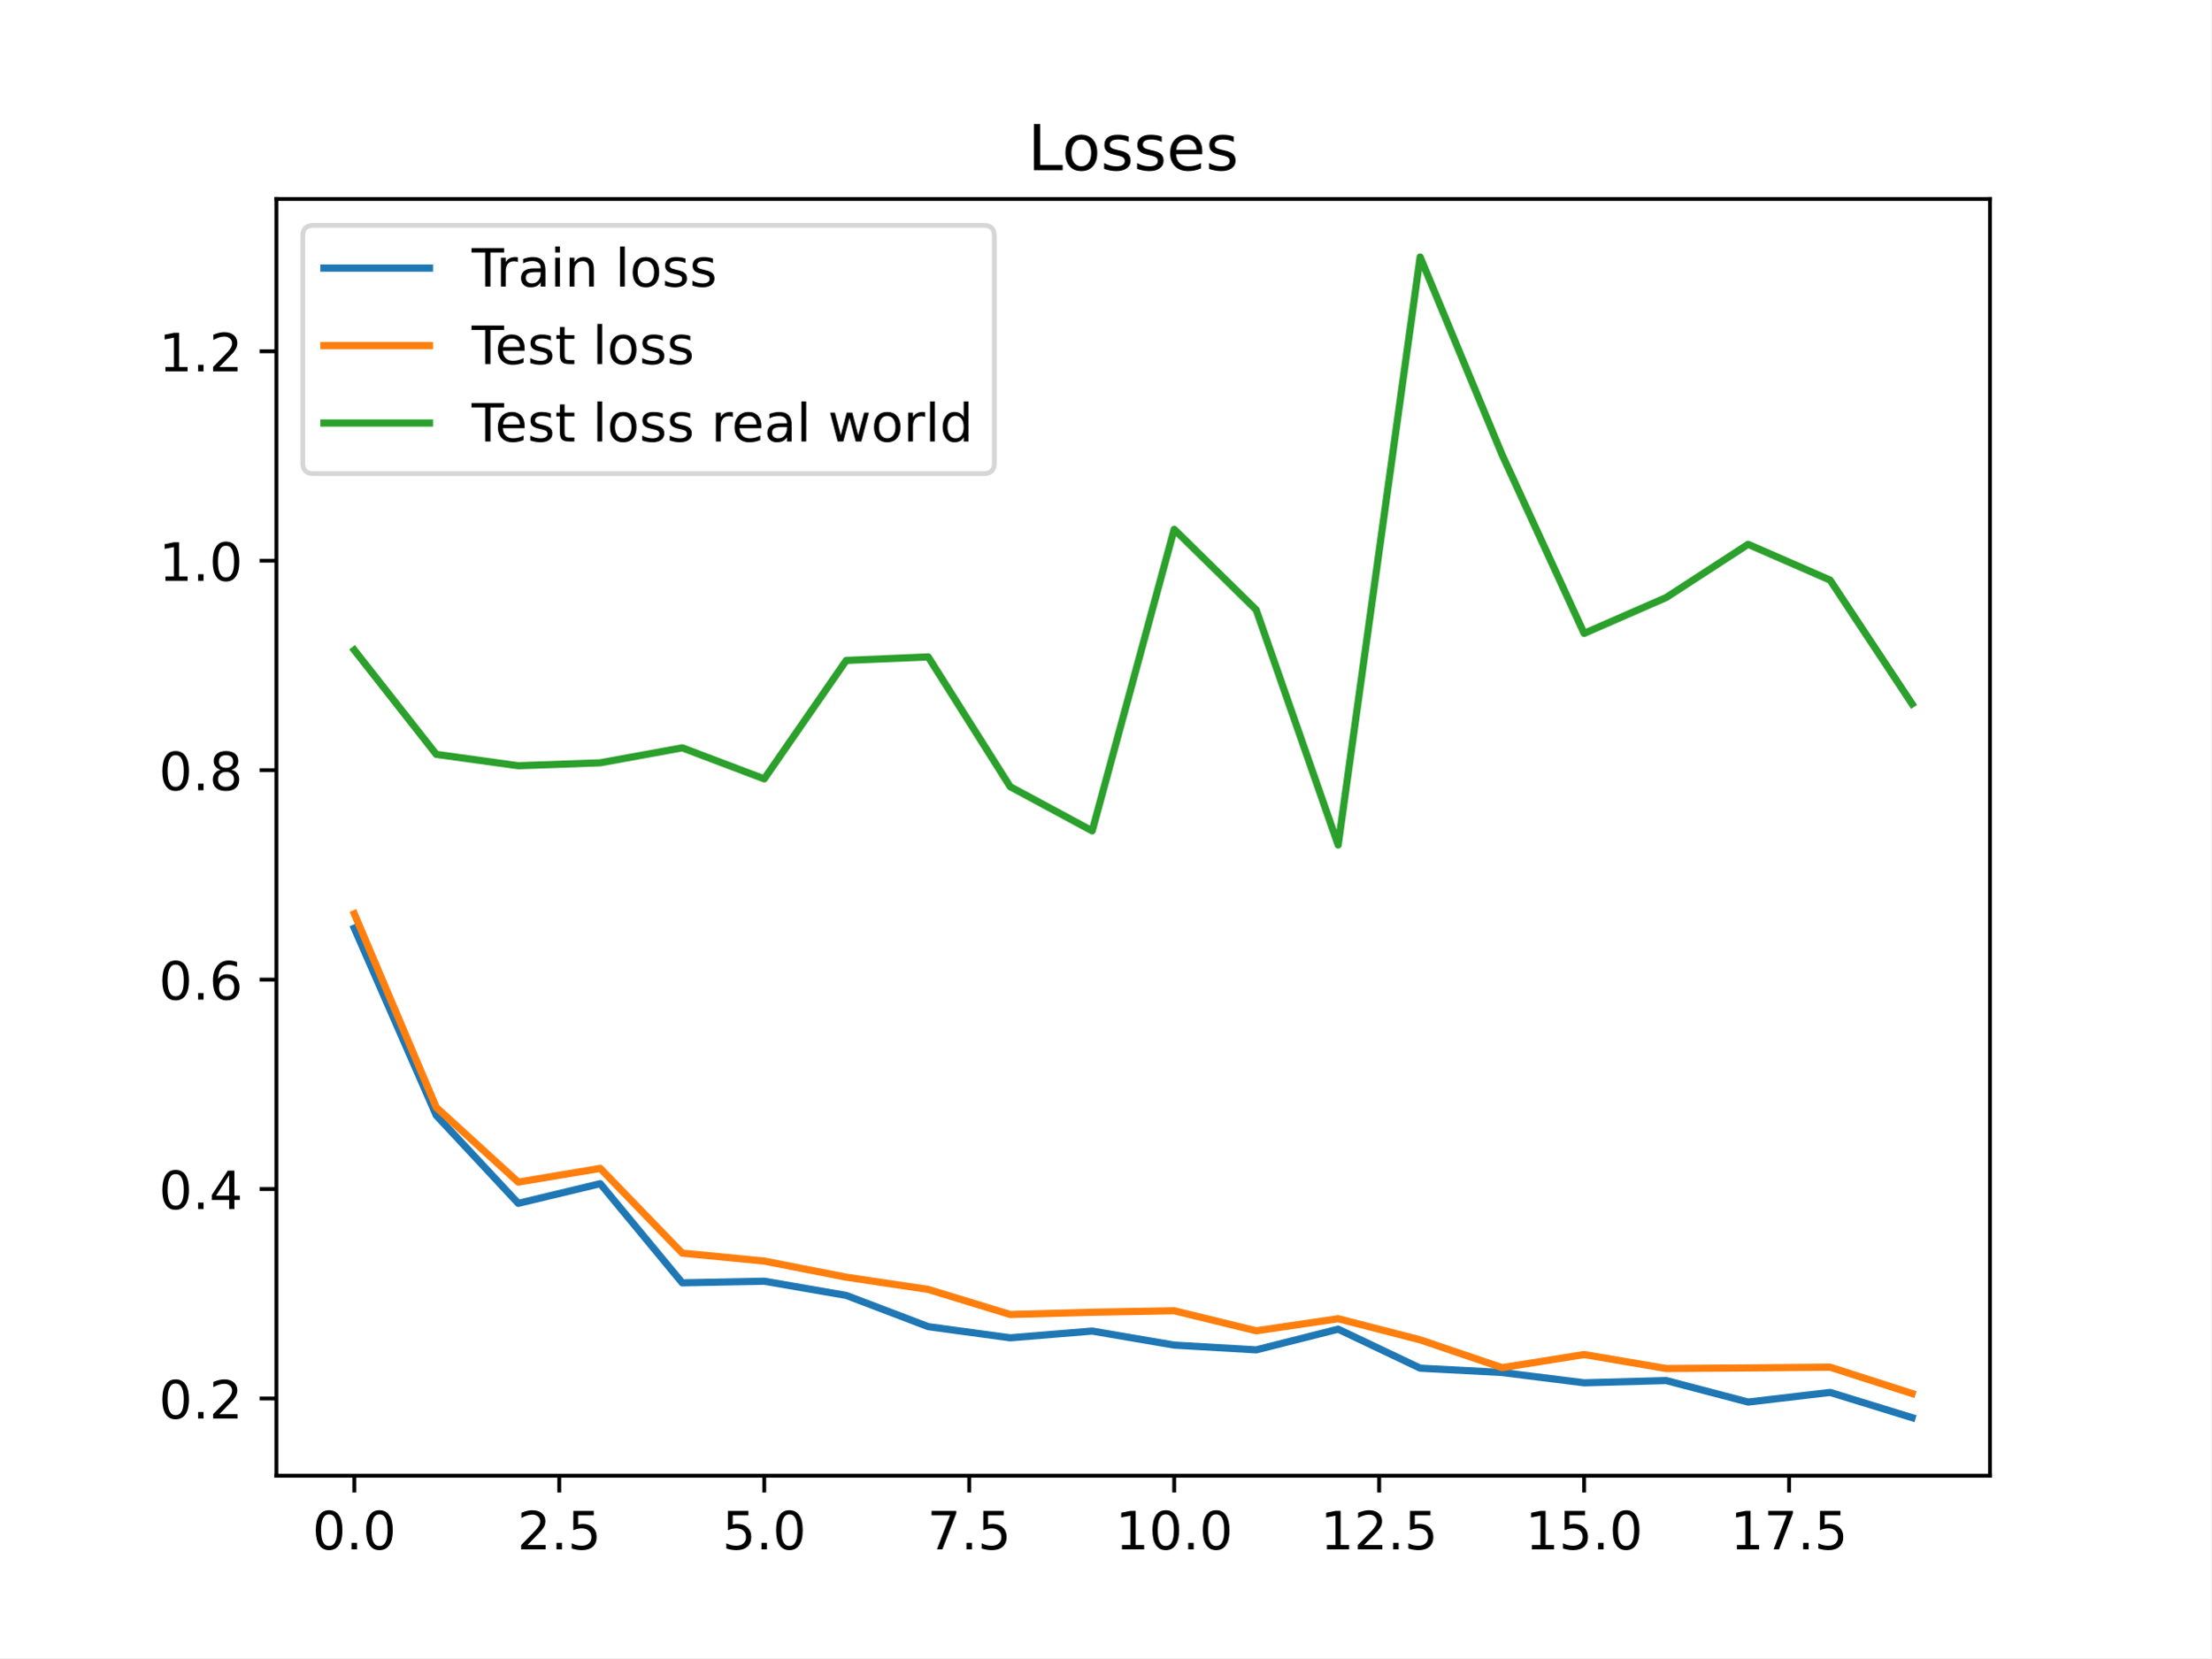
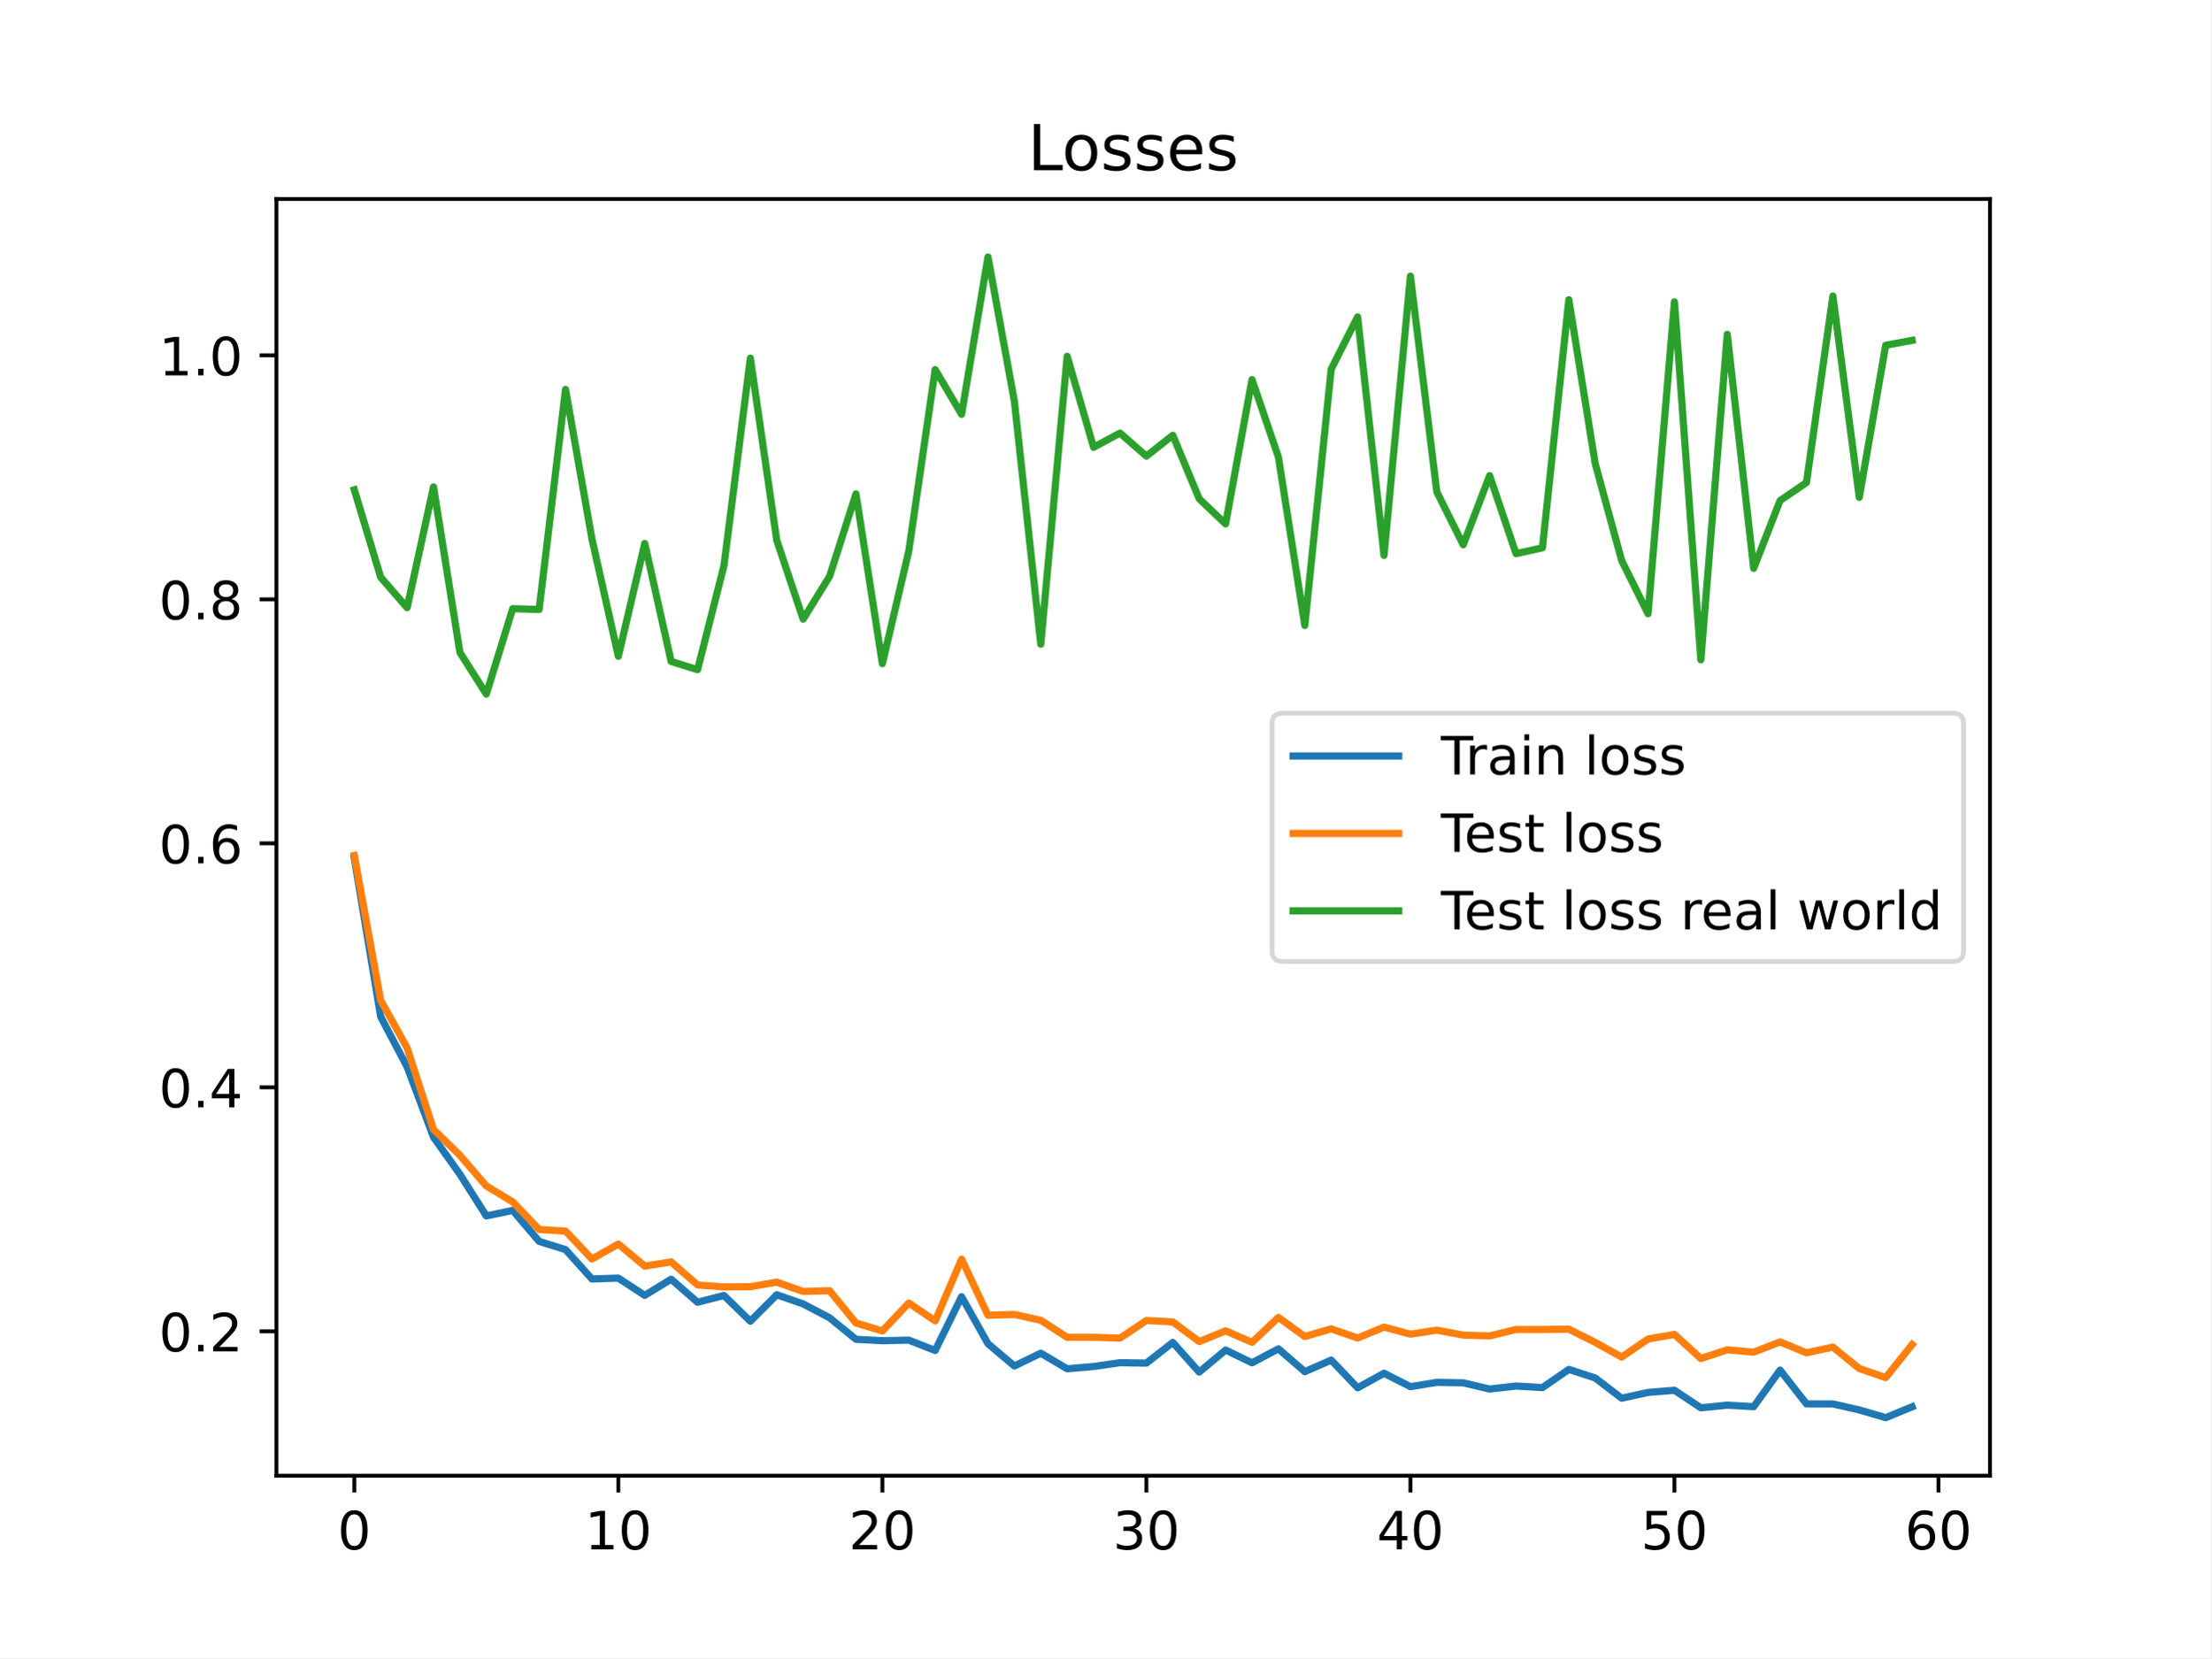
<svg xmlns="http://www.w3.org/2000/svg" xmlns:xlink="http://www.w3.org/1999/xlink" width="460.8pt" height="345.6pt" viewBox="0 0 460.8 345.6" version="1.1">
  <defs>
    <style type="text/css">*{stroke-linejoin: round; stroke-linecap: butt}</style>
  </defs>
  <g id="figure_1">
    <g id="patch_1">
      <path d="M 0 345.6  L 460.8 345.6  L 460.8 0  L 0 0  z " style="fill: #ffffff" />
    </g>
    <g id="axes_1">
      <g id="patch_2">
        <path d="M 57.6 307.584  L 414.72 307.584  L 414.72 41.472  L 57.6 41.472  z " style="fill: #ffffff" />
      </g>
      <g id="matplotlib.axis_1">
        <g id="xtick_1">
          <g id="line2d_1">
            <defs>
-               <path id="m0e34f6887e" d="M 0 0  L 0 3.5  " style="stroke: #000000; stroke-width: 0.8" />
-             </defs>
-             <g>
-               <use xlink:href="#m0e34f6887e" x="73.833" y="307.584" style="stroke: #000000; stroke-width: 0.8" />
+               <path id="mb9313101a4" d="M 0 0  L 0 3.5  " style="stroke: #000000; stroke-width: 0.8" />
+             </defs>
+             <g>
+               <use xlink:href="#mb9313101a4" x="73.833" y="307.584" style="stroke: #000000; stroke-width: 0.8" />
            </g>
          </g>
          <g id="text_1">
-             <g transform="translate(65.08601 322.9423) scale(0.11 -0.11)">
+             <g transform="translate(70.33335 322.9423) scale(0.11 -0.11)">
              <defs>
                <path id="DejaVuSans-30" d="M 2034 4250  Q 1547 4250 1301 3770  Q 1056 3291 1056 2328  Q 1056 1369 1301 889  Q 1547 409 2034 409  Q 2525 409 2770 889  Q 3016 1369 3016 2328  Q 3016 3291 2770 3770  Q 2525 4250 2034 4250  z M 2034 4750  Q 2819 4750 3233 4129  Q 3647 3509 3647 2328  Q 3647 1150 3233 529  Q 2819 -91 2034 -91  Q 1250 -91 836 529  Q 422 1150 422 2328  Q 422 3509 836 4129  Q 1250 4750 2034 4750  z " transform="scale(0.015625)" />
-                 <path id="DejaVuSans-2e" d="M 684 794  L 1344 794  L 1344 0  L 684 0  L 684 794  z " transform="scale(0.015625)" />
-               </defs>
-               <use xlink:href="#DejaVuSans-30" />
-               <use xlink:href="#DejaVuSans-2e" x="63.623" />
-               <use xlink:href="#DejaVuSans-30" x="95.41" />
+               </defs>
+               <use xlink:href="#DejaVuSans-30" />
            </g>
          </g>
        </g>
        <g id="xtick_2">
          <g id="line2d_2">
            <g>
-               <use xlink:href="#m0e34f6887e" x="116.55" y="307.584" style="stroke: #000000; stroke-width: 0.8" />
+               <use xlink:href="#mb9313101a4" x="128.859" y="307.584" style="stroke: #000000; stroke-width: 0.8" />
            </g>
          </g>
          <g id="text_2">
-             <g transform="translate(107.8037 322.9423) scale(0.11 -0.11)">
-               <defs>
-                 <path id="DejaVuSans-32" d="M 1228 531  L 3431 531  L 3431 0  L 469 0  L 469 531  Q 828 903 1448 1529  Q 2069 2156 2228 2338  Q 2531 2678 2651 2914  Q 2772 3150 2772 3378  Q 2772 3750 2511 3984  Q 2250 4219 1831 4219  Q 1534 4219 1204 4116  Q 875 4013 500 3803  L 500 4441  Q 881 4594 1212 4672  Q 1544 4750 1819 4750  Q 2544 4750 2975 4387  Q 3406 4025 3406 3419  Q 3406 3131 3298 2873  Q 3191 2616 2906 2266  Q 2828 2175 2409 1742  Q 1991 1309 1228 531  z " transform="scale(0.015625)" />
-                 <path id="DejaVuSans-35" d="M 691 4666  L 3169 4666  L 3169 4134  L 1269 4134  L 1269 2991  Q 1406 3038 1543 3061  Q 1681 3084 1819 3084  Q 2600 3084 3056 2656  Q 3513 2228 3513 1497  Q 3513 744 3044 326  Q 2575 -91 1722 -91  Q 1428 -91 1123 -41  Q 819 9 494 109  L 494 744  Q 775 591 1075 516  Q 1375 441 1709 441  Q 2250 441 2565 725  Q 2881 1009 2881 1497  Q 2881 1984 2565 2268  Q 2250 2553 1709 2553  Q 1456 2553 1204 2497  Q 953 2441 691 2322  L 691 4666  z " transform="scale(0.015625)" />
-               </defs>
-               <use xlink:href="#DejaVuSans-32" />
-               <use xlink:href="#DejaVuSans-2e" x="63.623" />
-               <use xlink:href="#DejaVuSans-35" x="95.41" />
+             <g transform="translate(121.8602 322.9423) scale(0.11 -0.11)">
+               <defs>
+                 <path id="DejaVuSans-31" d="M 794 531  L 1825 531  L 1825 4091  L 703 3866  L 703 4441  L 1819 4666  L 2450 4666  L 2450 531  L 3481 531  L 3481 0  L 794 0  L 794 531  z " transform="scale(0.015625)" />
+               </defs>
+               <use xlink:href="#DejaVuSans-31" />
+               <use xlink:href="#DejaVuSans-30" x="63.623" />
            </g>
          </g>
        </g>
        <g id="xtick_3">
          <g id="line2d_3">
            <g>
-               <use xlink:href="#m0e34f6887e" x="159.268" y="307.584" style="stroke: #000000; stroke-width: 0.8" />
+               <use xlink:href="#mb9313101a4" x="183.885" y="307.584" style="stroke: #000000; stroke-width: 0.8" />
            </g>
          </g>
          <g id="text_3">
-             <g transform="translate(150.5214 322.9423) scale(0.11 -0.11)">
-               <use xlink:href="#DejaVuSans-35" />
-               <use xlink:href="#DejaVuSans-2e" x="63.623" />
-               <use xlink:href="#DejaVuSans-30" x="95.41" />
+             <g transform="translate(176.8864 322.9423) scale(0.11 -0.11)">
+               <defs>
+                 <path id="DejaVuSans-32" d="M 1228 531  L 3431 531  L 3431 0  L 469 0  L 469 531  Q 828 903 1448 1529  Q 2069 2156 2228 2338  Q 2531 2678 2651 2914  Q 2772 3150 2772 3378  Q 2772 3750 2511 3984  Q 2250 4219 1831 4219  Q 1534 4219 1204 4116  Q 875 4013 500 3803  L 500 4441  Q 881 4594 1212 4672  Q 1544 4750 1819 4750  Q 2544 4750 2975 4387  Q 3406 4025 3406 3419  Q 3406 3131 3298 2873  Q 3191 2616 2906 2266  Q 2828 2175 2409 1742  Q 1991 1309 1228 531  z " transform="scale(0.015625)" />
+               </defs>
+               <use xlink:href="#DejaVuSans-32" />
+               <use xlink:href="#DejaVuSans-30" x="63.623" />
            </g>
          </g>
        </g>
        <g id="xtick_4">
          <g id="line2d_4">
            <g>
-               <use xlink:href="#m0e34f6887e" x="201.986" y="307.584" style="stroke: #000000; stroke-width: 0.8" />
+               <use xlink:href="#mb9313101a4" x="238.911" y="307.584" style="stroke: #000000; stroke-width: 0.8" />
            </g>
          </g>
          <g id="text_4">
-             <g transform="translate(193.2391 322.9423) scale(0.11 -0.11)">
-               <defs>
-                 <path id="DejaVuSans-37" d="M 525 4666  L 3525 4666  L 3525 4397  L 1831 0  L 1172 0  L 2766 4134  L 525 4134  L 525 4666  z " transform="scale(0.015625)" />
-               </defs>
-               <use xlink:href="#DejaVuSans-37" />
-               <use xlink:href="#DejaVuSans-2e" x="63.623" />
-               <use xlink:href="#DejaVuSans-35" x="95.41" />
+             <g transform="translate(231.9126 322.9423) scale(0.11 -0.11)">
+               <defs>
+                 <path id="DejaVuSans-33" d="M 2597 2516  Q 3050 2419 3304 2112  Q 3559 1806 3559 1356  Q 3559 666 3084 287  Q 2609 -91 1734 -91  Q 1441 -91 1130 -33  Q 819 25 488 141  L 488 750  Q 750 597 1062 519  Q 1375 441 1716 441  Q 2309 441 2620 675  Q 2931 909 2931 1356  Q 2931 1769 2642 2001  Q 2353 2234 1838 2234  L 1294 2234  L 1294 2753  L 1863 2753  Q 2328 2753 2575 2939  Q 2822 3125 2822 3475  Q 2822 3834 2567 4026  Q 2313 4219 1838 4219  Q 1578 4219 1281 4162  Q 984 4106 628 3988  L 628 4550  Q 988 4650 1302 4700  Q 1616 4750 1894 4750  Q 2613 4750 3031 4423  Q 3450 4097 3450 3541  Q 3450 3153 3228 2886  Q 3006 2619 2597 2516  z " transform="scale(0.015625)" />
+               </defs>
+               <use xlink:href="#DejaVuSans-33" />
+               <use xlink:href="#DejaVuSans-30" x="63.623" />
            </g>
          </g>
        </g>
        <g id="xtick_5">
          <g id="line2d_5">
            <g>
-               <use xlink:href="#m0e34f6887e" x="244.704" y="307.584" style="stroke: #000000; stroke-width: 0.8" />
+               <use xlink:href="#mb9313101a4" x="293.938" y="307.584" style="stroke: #000000; stroke-width: 0.8" />
            </g>
          </g>
          <g id="text_5">
-             <g transform="translate(232.4574 322.9423) scale(0.11 -0.11)">
-               <defs>
-                 <path id="DejaVuSans-31" d="M 794 531  L 1825 531  L 1825 4091  L 703 3866  L 703 4441  L 1819 4666  L 2450 4666  L 2450 531  L 3481 531  L 3481 0  L 794 0  L 794 531  z " transform="scale(0.015625)" />
-               </defs>
-               <use xlink:href="#DejaVuSans-31" />
-               <use xlink:href="#DejaVuSans-30" x="63.623" />
-               <use xlink:href="#DejaVuSans-2e" x="127.246" />
-               <use xlink:href="#DejaVuSans-30" x="159.033" />
+             <g transform="translate(286.9388 322.9423) scale(0.11 -0.11)">
+               <defs>
+                 <path id="DejaVuSans-34" d="M 2419 4116  L 825 1625  L 2419 1625  L 2419 4116  z M 2253 4666  L 3047 4666  L 3047 1625  L 3713 1625  L 3713 1100  L 3047 1100  L 3047 0  L 2419 0  L 2419 1100  L 313 1100  L 313 1709  L 2253 4666  z " transform="scale(0.015625)" />
+               </defs>
+               <use xlink:href="#DejaVuSans-34" />
+               <use xlink:href="#DejaVuSans-30" x="63.623" />
            </g>
          </g>
        </g>
        <g id="xtick_6">
          <g id="line2d_6">
            <g>
-               <use xlink:href="#m0e34f6887e" x="287.421" y="307.584" style="stroke: #000000; stroke-width: 0.8" />
+               <use xlink:href="#mb9313101a4" x="348.964" y="307.584" style="stroke: #000000; stroke-width: 0.8" />
            </g>
          </g>
          <g id="text_6">
-             <g transform="translate(275.1751 322.9423) scale(0.11 -0.11)">
-               <use xlink:href="#DejaVuSans-31" />
-               <use xlink:href="#DejaVuSans-32" x="63.623" />
-               <use xlink:href="#DejaVuSans-2e" x="127.246" />
-               <use xlink:href="#DejaVuSans-35" x="159.033" />
+             <g transform="translate(341.9649 322.9423) scale(0.11 -0.11)">
+               <defs>
+                 <path id="DejaVuSans-35" d="M 691 4666  L 3169 4666  L 3169 4134  L 1269 4134  L 1269 2991  Q 1406 3038 1543 3061  Q 1681 3084 1819 3084  Q 2600 3084 3056 2656  Q 3513 2228 3513 1497  Q 3513 744 3044 326  Q 2575 -91 1722 -91  Q 1428 -91 1123 -41  Q 819 9 494 109  L 494 744  Q 775 591 1075 516  Q 1375 441 1709 441  Q 2250 441 2565 725  Q 2881 1009 2881 1497  Q 2881 1984 2565 2268  Q 2250 2553 1709 2553  Q 1456 2553 1204 2497  Q 953 2441 691 2322  L 691 4666  z " transform="scale(0.015625)" />
+               </defs>
+               <use xlink:href="#DejaVuSans-35" />
+               <use xlink:href="#DejaVuSans-30" x="63.623" />
            </g>
          </g>
        </g>
        <g id="xtick_7">
          <g id="line2d_7">
            <g>
-               <use xlink:href="#m0e34f6887e" x="330.139" y="307.584" style="stroke: #000000; stroke-width: 0.8" />
+               <use xlink:href="#mb9313101a4" x="403.99" y="307.584" style="stroke: #000000; stroke-width: 0.8" />
            </g>
          </g>
          <g id="text_7">
-             <g transform="translate(317.8929 322.9423) scale(0.11 -0.11)">
-               <use xlink:href="#DejaVuSans-31" />
-               <use xlink:href="#DejaVuSans-35" x="63.623" />
-               <use xlink:href="#DejaVuSans-2e" x="127.246" />
-               <use xlink:href="#DejaVuSans-30" x="159.033" />
-             </g>
-           </g>
-         </g>
-         <g id="xtick_8">
-           <g id="line2d_8">
-             <g>
-               <use xlink:href="#m0e34f6887e" x="372.857" y="307.584" style="stroke: #000000; stroke-width: 0.8" />
-             </g>
-           </g>
-           <g id="text_8">
-             <g transform="translate(360.6106 322.9423) scale(0.11 -0.11)">
-               <use xlink:href="#DejaVuSans-31" />
-               <use xlink:href="#DejaVuSans-37" x="63.623" />
-               <use xlink:href="#DejaVuSans-2e" x="127.246" />
-               <use xlink:href="#DejaVuSans-35" x="159.033" />
+             <g transform="translate(396.9911 322.9423) scale(0.11 -0.11)">
+               <defs>
+                 <path id="DejaVuSans-36" d="M 2113 2584  Q 1688 2584 1439 2293  Q 1191 2003 1191 1497  Q 1191 994 1439 701  Q 1688 409 2113 409  Q 2538 409 2786 701  Q 3034 994 3034 1497  Q 3034 2003 2786 2293  Q 2538 2584 2113 2584  z M 3366 4563  L 3366 3988  Q 3128 4100 2886 4159  Q 2644 4219 2406 4219  Q 1781 4219 1451 3797  Q 1122 3375 1075 2522  Q 1259 2794 1537 2939  Q 1816 3084 2150 3084  Q 2853 3084 3261 2657  Q 3669 2231 3669 1497  Q 3669 778 3244 343  Q 2819 -91 2113 -91  Q 1303 -91 875 529  Q 447 1150 447 2328  Q 447 3434 972 4092  Q 1497 4750 2381 4750  Q 2619 4750 2861 4703  Q 3103 4656 3366 4563  z " transform="scale(0.015625)" />
+               </defs>
+               <use xlink:href="#DejaVuSans-36" />
+               <use xlink:href="#DejaVuSans-30" x="63.623" />
            </g>
          </g>
        </g>
      </g>
      <g id="matplotlib.axis_2">
        <g id="ytick_1">
+           <g id="line2d_8">
+             <defs>
+               <path id="m113422b524" d="M 0 0  L -3.5 0  " style="stroke: #000000; stroke-width: 0.8" />
+             </defs>
+             <g>
+               <use xlink:href="#m113422b524" x="57.6" y="277.493" style="stroke: #000000; stroke-width: 0.8" />
+             </g>
+           </g>
+           <g id="text_8">
+             <g transform="translate(33.10656 281.6726) scale(0.11 -0.11)">
+               <defs>
+                 <path id="DejaVuSans-2e" d="M 684 794  L 1344 794  L 1344 0  L 684 0  L 684 794  z " transform="scale(0.015625)" />
+               </defs>
+               <use xlink:href="#DejaVuSans-30" />
+               <use xlink:href="#DejaVuSans-2e" x="63.623" />
+               <use xlink:href="#DejaVuSans-32" x="95.41" />
+             </g>
+           </g>
+         </g>
+         <g id="ytick_2">
          <g id="line2d_9">
-             <defs>
-               <path id="mbc0f506dae" d="M 0 0  L -3.5 0  " style="stroke: #000000; stroke-width: 0.8" />
-             </defs>
-             <g>
-               <use xlink:href="#mbc0f506dae" x="57.6" y="291.493" style="stroke: #000000; stroke-width: 0.8" />
+             <g>
+               <use xlink:href="#m113422b524" x="57.6" y="226.633" style="stroke: #000000; stroke-width: 0.8" />
            </g>
          </g>
          <g id="text_9">
-             <g transform="translate(33.10656 295.672) scale(0.11 -0.11)">
-               <use xlink:href="#DejaVuSans-30" />
-               <use xlink:href="#DejaVuSans-2e" x="63.623" />
-               <use xlink:href="#DejaVuSans-32" x="95.41" />
-             </g>
-           </g>
-         </g>
-         <g id="ytick_2">
+             <g transform="translate(33.10656 230.8123) scale(0.11 -0.11)">
+               <use xlink:href="#DejaVuSans-30" />
+               <use xlink:href="#DejaVuSans-2e" x="63.623" />
+               <use xlink:href="#DejaVuSans-34" x="95.41" />
+             </g>
+           </g>
+         </g>
+         <g id="ytick_3">
          <g id="line2d_10">
            <g>
-               <use xlink:href="#mbc0f506dae" x="57.6" y="247.837" style="stroke: #000000; stroke-width: 0.8" />
+               <use xlink:href="#m113422b524" x="57.6" y="175.773" style="stroke: #000000; stroke-width: 0.8" />
            </g>
          </g>
          <g id="text_10">
-             <g transform="translate(33.10656 252.0158) scale(0.11 -0.11)">
-               <defs>
-                 <path id="DejaVuSans-34" d="M 2419 4116  L 825 1625  L 2419 1625  L 2419 4116  z M 2253 4666  L 3047 4666  L 3047 1625  L 3713 1625  L 3713 1100  L 3047 1100  L 3047 0  L 2419 0  L 2419 1100  L 313 1100  L 313 1709  L 2253 4666  z " transform="scale(0.015625)" />
-               </defs>
-               <use xlink:href="#DejaVuSans-30" />
-               <use xlink:href="#DejaVuSans-2e" x="63.623" />
-               <use xlink:href="#DejaVuSans-34" x="95.41" />
-             </g>
-           </g>
-         </g>
-         <g id="ytick_3">
+             <g transform="translate(33.10656 179.952) scale(0.11 -0.11)">
+               <use xlink:href="#DejaVuSans-30" />
+               <use xlink:href="#DejaVuSans-2e" x="63.623" />
+               <use xlink:href="#DejaVuSans-36" x="95.41" />
+             </g>
+           </g>
+         </g>
+         <g id="ytick_4">
          <g id="line2d_11">
            <g>
-               <use xlink:href="#mbc0f506dae" x="57.6" y="204.181" style="stroke: #000000; stroke-width: 0.8" />
+               <use xlink:href="#m113422b524" x="57.6" y="124.913" style="stroke: #000000; stroke-width: 0.8" />
            </g>
          </g>
          <g id="text_11">
-             <g transform="translate(33.10656 208.3597) scale(0.11 -0.11)">
-               <defs>
-                 <path id="DejaVuSans-36" d="M 2113 2584  Q 1688 2584 1439 2293  Q 1191 2003 1191 1497  Q 1191 994 1439 701  Q 1688 409 2113 409  Q 2538 409 2786 701  Q 3034 994 3034 1497  Q 3034 2003 2786 2293  Q 2538 2584 2113 2584  z M 3366 4563  L 3366 3988  Q 3128 4100 2886 4159  Q 2644 4219 2406 4219  Q 1781 4219 1451 3797  Q 1122 3375 1075 2522  Q 1259 2794 1537 2939  Q 1816 3084 2150 3084  Q 2853 3084 3261 2657  Q 3669 2231 3669 1497  Q 3669 778 3244 343  Q 2819 -91 2113 -91  Q 1303 -91 875 529  Q 447 1150 447 2328  Q 447 3434 972 4092  Q 1497 4750 2381 4750  Q 2619 4750 2861 4703  Q 3103 4656 3366 4563  z " transform="scale(0.015625)" />
-               </defs>
-               <use xlink:href="#DejaVuSans-30" />
-               <use xlink:href="#DejaVuSans-2e" x="63.623" />
-               <use xlink:href="#DejaVuSans-36" x="95.41" />
-             </g>
-           </g>
-         </g>
-         <g id="ytick_4">
+             <g transform="translate(33.10656 129.0917) scale(0.11 -0.11)">
+               <defs>
+                 <path id="DejaVuSans-38" d="M 2034 2216  Q 1584 2216 1326 1975  Q 1069 1734 1069 1313  Q 1069 891 1326 650  Q 1584 409 2034 409  Q 2484 409 2743 651  Q 3003 894 3003 1313  Q 3003 1734 2745 1975  Q 2488 2216 2034 2216  z M 1403 2484  Q 997 2584 770 2862  Q 544 3141 544 3541  Q 544 4100 942 4425  Q 1341 4750 2034 4750  Q 2731 4750 3128 4425  Q 3525 4100 3525 3541  Q 3525 3141 3298 2862  Q 3072 2584 2669 2484  Q 3125 2378 3379 2068  Q 3634 1759 3634 1313  Q 3634 634 3220 271  Q 2806 -91 2034 -91  Q 1263 -91 848 271  Q 434 634 434 1313  Q 434 1759 690 2068  Q 947 2378 1403 2484  z M 1172 3481  Q 1172 3119 1398 2916  Q 1625 2713 2034 2713  Q 2441 2713 2670 2916  Q 2900 3119 2900 3481  Q 2900 3844 2670 4047  Q 2441 4250 2034 4250  Q 1625 4250 1398 4047  Q 1172 3844 1172 3481  z " transform="scale(0.015625)" />
+               </defs>
+               <use xlink:href="#DejaVuSans-30" />
+               <use xlink:href="#DejaVuSans-2e" x="63.623" />
+               <use xlink:href="#DejaVuSans-38" x="95.41" />
+             </g>
+           </g>
+         </g>
+         <g id="ytick_5">
          <g id="line2d_12">
            <g>
-               <use xlink:href="#mbc0f506dae" x="57.6" y="160.524" style="stroke: #000000; stroke-width: 0.8" />
+               <use xlink:href="#m113422b524" x="57.6" y="74.052" style="stroke: #000000; stroke-width: 0.8" />
            </g>
          </g>
          <g id="text_12">
-             <g transform="translate(33.10656 164.7036) scale(0.11 -0.11)">
-               <defs>
-                 <path id="DejaVuSans-38" d="M 2034 2216  Q 1584 2216 1326 1975  Q 1069 1734 1069 1313  Q 1069 891 1326 650  Q 1584 409 2034 409  Q 2484 409 2743 651  Q 3003 894 3003 1313  Q 3003 1734 2745 1975  Q 2488 2216 2034 2216  z M 1403 2484  Q 997 2584 770 2862  Q 544 3141 544 3541  Q 544 4100 942 4425  Q 1341 4750 2034 4750  Q 2731 4750 3128 4425  Q 3525 4100 3525 3541  Q 3525 3141 3298 2862  Q 3072 2584 2669 2484  Q 3125 2378 3379 2068  Q 3634 1759 3634 1313  Q 3634 634 3220 271  Q 2806 -91 2034 -91  Q 1263 -91 848 271  Q 434 634 434 1313  Q 434 1759 690 2068  Q 947 2378 1403 2484  z M 1172 3481  Q 1172 3119 1398 2916  Q 1625 2713 2034 2713  Q 2441 2713 2670 2916  Q 2900 3119 2900 3481  Q 2900 3844 2670 4047  Q 2441 4250 2034 4250  Q 1625 4250 1398 4047  Q 1172 3844 1172 3481  z " transform="scale(0.015625)" />
-               </defs>
-               <use xlink:href="#DejaVuSans-30" />
-               <use xlink:href="#DejaVuSans-2e" x="63.623" />
-               <use xlink:href="#DejaVuSans-38" x="95.41" />
-             </g>
-           </g>
-         </g>
-         <g id="ytick_5">
-           <g id="line2d_13">
-             <g>
-               <use xlink:href="#mbc0f506dae" x="57.6" y="116.868" style="stroke: #000000; stroke-width: 0.8" />
-             </g>
-           </g>
-           <g id="text_13">
-             <g transform="translate(33.10656 121.0474) scale(0.11 -0.11)">
+             <g transform="translate(33.10656 78.23133) scale(0.11 -0.11)">
              <use xlink:href="#DejaVuSans-31" />
              <use xlink:href="#DejaVuSans-2e" x="63.623" />
              <use xlink:href="#DejaVuSans-30" x="95.41" />
            </g>
          </g>
        </g>
-         <g id="ytick_6">
-           <g id="line2d_14">
-             <g>
-               <use xlink:href="#mbc0f506dae" x="57.6" y="73.212" style="stroke: #000000; stroke-width: 0.8" />
-             </g>
-           </g>
-           <g id="text_14">
-             <g transform="translate(33.10656 77.39127) scale(0.11 -0.11)">
-               <use xlink:href="#DejaVuSans-31" />
-               <use xlink:href="#DejaVuSans-2e" x="63.623" />
-               <use xlink:href="#DejaVuSans-32" x="95.41" />
-             </g>
-           </g>
-         </g>
+       </g>
+       <g id="line2d_13">
+         <path d="M 73.833 178.883  L 79.335 211.941  L 84.838 222.359  L 90.341 237.023  L 95.843 244.759  L 101.346 253.441  L 106.848 252.291  L 112.351 258.74  L 117.854 260.462  L 123.356 266.578  L 128.859 266.4  L 134.362 269.996  L 139.864 266.63  L 145.367 271.432  L 150.869 270.026  L 156.372 275.388  L 161.875 269.874  L 167.377 271.783  L 172.88 274.671  L 178.382 279.153  L 183.885 279.447  L 189.388 279.327  L 194.89 281.486  L 200.393 270.268  L 205.896 280.066  L 211.398 284.723  L 216.901 282.049  L 222.403 285.299  L 227.906 284.826  L 233.409 284.033  L 238.911 284.114  L 244.414 279.81  L 249.917 285.983  L 255.419 281.391  L 260.922 284.053  L 266.424 281.142  L 271.927 285.897  L 277.43 283.488  L 282.932 289.261  L 288.435 286.232  L 293.938 289.027  L 299.44 288.13  L 304.943 288.225  L 310.445 289.525  L 315.948 288.895  L 321.451 289.218  L 326.953 285.432  L 332.456 287.223  L 337.958 291.437  L 343.461 290.227  L 348.964 289.781  L 354.466 293.437  L 359.969 292.877  L 365.472 293.203  L 370.974 285.578  L 376.477 292.618  L 381.979 292.628  L 387.482 293.875  L 392.985 295.488  L 398.487 293.228  " clip-path="url(#pf6487a8f9e)" style="fill: none; stroke: #1f77b4; stroke-width: 1.5; stroke-linecap: square" />
+       </g>
+       <g id="line2d_14">
+         <path d="M 73.833 178.306  L 79.335 208.513  L 84.838 218.4  L 90.341 235.408  L 95.843 240.809  L 101.346 247.193  L 106.848 250.51  L 112.351 256.273  L 117.854 256.6  L 123.356 262.415  L 128.859 259.298  L 134.362 263.899  L 139.864 263.027  L 145.367 267.833  L 150.869 268.241  L 156.372 268.193  L 161.875 267.239  L 167.377 269.185  L 172.88 269.019  L 178.382 275.757  L 183.885 277.416  L 189.388 271.588  L 194.89 275.313  L 200.393 262.455  L 205.896 274.146  L 211.398 273.976  L 216.901 275.197  L 222.403 278.742  L 227.906 278.736  L 233.409 278.91  L 238.911 275.237  L 244.414 275.529  L 249.917 279.626  L 255.419 277.391  L 260.922 279.783  L 266.424 274.597  L 271.927 278.577  L 277.43 276.974  L 282.932 278.885  L 288.435 276.614  L 293.938 278.087  L 299.44 277.244  L 304.943 278.284  L 310.445 278.453  L 315.948 277.11  L 321.451 277.11  L 326.953 277.048  L 332.456 279.808  L 337.958 282.857  L 343.461 279.098  L 348.964 278.141  L 354.466 283.157  L 359.969 281.345  L 365.472 281.835  L 370.974 279.696  L 376.477 281.971  L 381.979 280.779  L 387.482 285.25  L 392.985 287.135  L 398.487 280.254  " clip-path="url(#pf6487a8f9e)" style="fill: none; stroke: #ff7f0e; stroke-width: 1.5; stroke-linecap: square" />
      </g>
      <g id="line2d_15">
-         <path d="M 73.833 193.457  L 90.92 232.489  L 108.007 250.818  L 125.094 246.717  L 142.181 267.383  L 159.268 267.044  L 176.355 270.008  L 193.442 276.515  L 210.529 278.846  L 227.616 277.436  L 244.704 280.363  L 261.791 281.358  L 278.878 277.044  L 295.965 285.17  L 313.052 286.081  L 330.139 288.223  L 347.226 287.75  L 364.313 292.237  L 381.4 290.224  L 398.487 295.488  " clip-path="url(#p5689258a21)" style="fill: none; stroke: #1f77b4; stroke-width: 1.5; stroke-linecap: square" />
-       </g>
-       <g id="line2d_16">
-         <path d="M 73.833 190.449  L 90.92 230.811  L 108.007 246.394  L 125.094 243.529  L 142.181 261.193  L 159.268 262.849  L 176.355 266.208  L 193.442 268.759  L 210.529 273.983  L 227.616 273.515  L 244.704 273.206  L 261.791 277.383  L 278.878 274.865  L 295.965 279.267  L 313.052 285.067  L 330.139 282.331  L 347.226 285.241  L 364.313 285.121  L 381.4 284.966  L 398.487 290.455  " clip-path="url(#p5689258a21)" style="fill: none; stroke: #ff7f0e; stroke-width: 1.5; stroke-linecap: square" />
-       </g>
-       <g id="line2d_17">
-         <path d="M 73.833 135.496  L 90.92 157.228  L 108.007 159.603  L 125.094 158.988  L 142.181 155.868  L 159.268 162.338  L 176.355 137.652  L 193.442 136.922  L 210.529 163.971  L 227.616 173.18  L 244.704 110.323  L 261.791 127.1  L 278.878 176.126  L 295.965 53.568  L 313.052 94.795  L 330.139 132.014  L 347.226 124.546  L 364.313 113.447  L 381.4 120.908  L 398.487 146.717  " clip-path="url(#p5689258a21)" style="fill: none; stroke: #2ca02c; stroke-width: 1.5; stroke-linecap: square" />
+         <path d="M 73.833 102.087  L 79.335 120.322  L 84.838 126.661  L 90.341 101.483  L 95.843 135.987  L 101.346 144.667  L 106.848 126.862  L 112.351 127.035  L 117.854 81.163  L 123.356 112.31  L 128.859 136.798  L 134.362 113.279  L 139.864 137.863  L 145.367 139.584  L 150.869 117.926  L 156.372 74.648  L 161.875 112.62  L 167.377 129.049  L 172.88 120.146  L 178.382 102.949  L 183.885 138.328  L 189.388 114.866  L 194.89 77.046  L 200.393 86.36  L 205.896 53.568  L 211.398 83.62  L 216.901 134.262  L 222.403 74.269  L 227.906 93.224  L 233.409 90.261  L 238.911 95.071  L 244.414 90.724  L 249.917 103.959  L 255.419 109.2  L 260.922 79.116  L 266.424 95.262  L 271.927 130.374  L 277.43 76.939  L 282.932 66.046  L 288.435 115.753  L 293.938 57.548  L 299.44 102.53  L 304.943 113.548  L 310.445 99.136  L 315.948 115.396  L 321.451 114.178  L 326.953 62.476  L 332.456 96.652  L 337.958 116.826  L 343.461 127.913  L 348.964 62.906  L 354.466 137.514  L 359.969 69.678  L 365.472 118.458  L 370.974 104.335  L 376.477 100.577  L 381.979 61.698  L 387.482 103.663  L 392.985 71.959  L 398.487 70.937  " clip-path="url(#pf6487a8f9e)" style="fill: none; stroke: #2ca02c; stroke-width: 1.5; stroke-linecap: square" />
      </g>
      <g id="patch_3">
        <path d="M 57.6 307.584  L 57.6 41.472  " style="fill: none; stroke: #000000; stroke-width: 0.8; stroke-linejoin: miter; stroke-linecap: square" />
      </g>
      <g id="patch_4">
        <path d="M 414.72 307.584  L 414.72 41.472  " style="fill: none; stroke: #000000; stroke-width: 0.8; stroke-linejoin: miter; stroke-linecap: square" />
      </g>
      <g id="patch_5">
        <path d="M 57.6 307.584  L 414.72 307.584  " style="fill: none; stroke: #000000; stroke-width: 0.8; stroke-linejoin: miter; stroke-linecap: square" />
      </g>
      <g id="patch_6">
        <path d="M 57.6 41.472  L 414.72 41.472  " style="fill: none; stroke: #000000; stroke-width: 0.8; stroke-linejoin: miter; stroke-linecap: square" />
      </g>
-       <g id="text_15">
+       <g id="text_13">
        <g transform="translate(214.1841 35.472) scale(0.132 -0.132)">
          <defs>
            <path id="DejaVuSans-4c" d="M 628 4666  L 1259 4666  L 1259 531  L 3531 531  L 3531 0  L 628 0  L 628 4666  z " transform="scale(0.015625)" />
            <path id="DejaVuSans-6f" d="M 1959 3097  Q 1497 3097 1228 2736  Q 959 2375 959 1747  Q 959 1119 1226 758  Q 1494 397 1959 397  Q 2419 397 2687 759  Q 2956 1122 2956 1747  Q 2956 2369 2687 2733  Q 2419 3097 1959 3097  z M 1959 3584  Q 2709 3584 3137 3096  Q 3566 2609 3566 1747  Q 3566 888 3137 398  Q 2709 -91 1959 -91  Q 1206 -91 779 398  Q 353 888 353 1747  Q 353 2609 779 3096  Q 1206 3584 1959 3584  z " transform="scale(0.015625)" />
            <path id="DejaVuSans-73" d="M 2834 3397  L 2834 2853  Q 2591 2978 2328 3040  Q 2066 3103 1784 3103  Q 1356 3103 1142 2972  Q 928 2841 928 2578  Q 928 2378 1081 2264  Q 1234 2150 1697 2047  L 1894 2003  Q 2506 1872 2764 1633  Q 3022 1394 3022 966  Q 3022 478 2636 193  Q 2250 -91 1575 -91  Q 1294 -91 989 -36  Q 684 19 347 128  L 347 722  Q 666 556 975 473  Q 1284 391 1588 391  Q 1994 391 2212 530  Q 2431 669 2431 922  Q 2431 1156 2273 1281  Q 2116 1406 1581 1522  L 1381 1569  Q 847 1681 609 1914  Q 372 2147 372 2553  Q 372 3047 722 3315  Q 1072 3584 1716 3584  Q 2034 3584 2315 3537  Q 2597 3491 2834 3397  z " transform="scale(0.015625)" />
            <path id="DejaVuSans-65" d="M 3597 1894  L 3597 1613  L 953 1613  Q 991 1019 1311 708  Q 1631 397 2203 397  Q 2534 397 2845 478  Q 3156 559 3463 722  L 3463 178  Q 3153 47 2828 -22  Q 2503 -91 2169 -91  Q 1331 -91 842 396  Q 353 884 353 1716  Q 353 2575 817 3079  Q 1281 3584 2069 3584  Q 2775 3584 3186 3129  Q 3597 2675 3597 1894  z M 3022 2063  Q 3016 2534 2758 2815  Q 2500 3097 2075 3097  Q 1594 3097 1305 2825  Q 1016 2553 972 2059  L 3022 2063  z " transform="scale(0.015625)" />
          </defs>
          <use xlink:href="#DejaVuSans-4c" />
          <use xlink:href="#DejaVuSans-6f" x="53.963" />
          <use xlink:href="#DejaVuSans-73" x="115.145" />
          <use xlink:href="#DejaVuSans-73" x="167.244" />
          <use xlink:href="#DejaVuSans-65" x="219.344" />
          <use xlink:href="#DejaVuSans-73" x="280.867" />
        </g>
      </g>
      <g id="legend_1">
        <g id="patch_7">
-           <path d="M 65.3 98.71  L 205.022 98.71  Q 207.222 98.71 207.222 96.51  L 207.222 49.172  Q 207.222 46.972 205.022 46.972  L 65.3 46.972  Q 63.1 46.972 63.1 49.172  L 63.1 96.51  Q 63.1 98.71 65.3 98.71  z " style="fill: #ffffff; opacity: 0.8; stroke: #cccccc; stroke-linejoin: miter" />
-         </g>
-         <g id="line2d_18">
-           <path d="M 67.5 55.88  L 78.5 55.88  L 89.5 55.88  " style="fill: none; stroke: #1f77b4; stroke-width: 1.5; stroke-linecap: square" />
-         </g>
-         <g id="text_16">
-           <g transform="translate(98.3 59.73028) scale(0.11 -0.11)">
+           <path d="M 267.298 200.397  L 407.02 200.397  Q 409.22 200.397 409.22 198.197  L 409.22 150.859  Q 409.22 148.659 407.02 148.659  L 267.298 148.659  Q 265.098 148.659 265.098 150.859  L 265.098 198.197  Q 265.098 200.397 267.298 200.397  z " style="fill: #ffffff; opacity: 0.8; stroke: #cccccc; stroke-linejoin: miter" />
+         </g>
+         <g id="line2d_16">
+           <path d="M 269.498 157.567  L 280.498 157.567  L 291.498 157.567  " style="fill: none; stroke: #1f77b4; stroke-width: 1.5; stroke-linecap: square" />
+         </g>
+         <g id="text_14">
+           <g transform="translate(300.2977 161.4174) scale(0.11 -0.11)">
            <defs>
              <path id="DejaVuSans-54" d="M -19 4666  L 3928 4666  L 3928 4134  L 2272 4134  L 2272 0  L 1638 0  L 1638 4134  L -19 4134  L -19 4666  z " transform="scale(0.015625)" />
              <path id="DejaVuSans-72" d="M 2631 2963  Q 2534 3019 2420 3045  Q 2306 3072 2169 3072  Q 1681 3072 1420 2755  Q 1159 2438 1159 1844  L 1159 0  L 581 0  L 581 3500  L 1159 3500  L 1159 2956  Q 1341 3275 1631 3429  Q 1922 3584 2338 3584  Q 2397 3584 2469 3576  Q 2541 3569 2628 3553  L 2631 2963  z " transform="scale(0.015625)" />
              <path id="DejaVuSans-61" d="M 2194 1759  Q 1497 1759 1228 1600  Q 959 1441 959 1056  Q 959 750 1161 570  Q 1363 391 1709 391  Q 2188 391 2477 730  Q 2766 1069 2766 1631  L 2766 1759  L 2194 1759  z M 3341 1997  L 3341 0  L 2766 0  L 2766 531  Q 2569 213 2275 61  Q 1981 -91 1556 -91  Q 1019 -91 701 211  Q 384 513 384 1019  Q 384 1609 779 1909  Q 1175 2209 1959 2209  L 2766 2209  L 2766 2266  Q 2766 2663 2505 2880  Q 2244 3097 1772 3097  Q 1472 3097 1187 3025  Q 903 2953 641 2809  L 641 3341  Q 956 3463 1253 3523  Q 1550 3584 1831 3584  Q 2591 3584 2966 3190  Q 3341 2797 3341 1997  z " transform="scale(0.015625)" />
              <path id="DejaVuSans-69" d="M 603 3500  L 1178 3500  L 1178 0  L 603 0  L 603 3500  z M 603 4863  L 1178 4863  L 1178 4134  L 603 4134  L 603 4863  z " transform="scale(0.015625)" />
              <path id="DejaVuSans-6e" d="M 3513 2113  L 3513 0  L 2938 0  L 2938 2094  Q 2938 2591 2744 2837  Q 2550 3084 2163 3084  Q 1697 3084 1428 2787  Q 1159 2491 1159 1978  L 1159 0  L 581 0  L 581 3500  L 1159 3500  L 1159 2956  Q 1366 3272 1645 3428  Q 1925 3584 2291 3584  Q 2894 3584 3203 3211  Q 3513 2838 3513 2113  z " transform="scale(0.015625)" />
              <path id="DejaVuSans-20" transform="scale(0.015625)" />
              <path id="DejaVuSans-6c" d="M 603 4863  L 1178 4863  L 1178 0  L 603 0  L 603 4863  z " transform="scale(0.015625)" />
            </defs>
            <use xlink:href="#DejaVuSans-54" />
            <use xlink:href="#DejaVuSans-72" x="46.334" />
            <use xlink:href="#DejaVuSans-61" x="87.447" />
            <use xlink:href="#DejaVuSans-69" x="148.727" />
            <use xlink:href="#DejaVuSans-6e" x="176.51" />
            <use xlink:href="#DejaVuSans-20" x="239.889" />
            <use xlink:href="#DejaVuSans-6c" x="271.676" />
            <use xlink:href="#DejaVuSans-6f" x="299.459" />
            <use xlink:href="#DejaVuSans-73" x="360.641" />
            <use xlink:href="#DejaVuSans-73" x="412.74" />
          </g>
        </g>
-         <g id="line2d_19">
-           <path d="M 67.5 72.026  L 78.5 72.026  L 89.5 72.026  " style="fill: none; stroke: #ff7f0e; stroke-width: 1.5; stroke-linecap: square" />
-         </g>
-         <g id="text_17">
-           <g transform="translate(98.3 75.87622) scale(0.11 -0.11)">
+         <g id="line2d_17">
+           <path d="M 269.498 173.713  L 280.498 173.713  L 291.498 173.713  " style="fill: none; stroke: #ff7f0e; stroke-width: 1.5; stroke-linecap: square" />
+         </g>
+         <g id="text_15">
+           <g transform="translate(300.2977 177.5633) scale(0.11 -0.11)">
            <defs>
              <path id="DejaVuSans-74" d="M 1172 4494  L 1172 3500  L 2356 3500  L 2356 3053  L 1172 3053  L 1172 1153  Q 1172 725 1289 603  Q 1406 481 1766 481  L 2356 481  L 2356 0  L 1766 0  Q 1100 0 847 248  Q 594 497 594 1153  L 594 3053  L 172 3053  L 172 3500  L 594 3500  L 594 4494  L 1172 4494  z " transform="scale(0.015625)" />
            </defs>
            <use xlink:href="#DejaVuSans-54" />
            <use xlink:href="#DejaVuSans-65" x="44.084" />
            <use xlink:href="#DejaVuSans-73" x="105.607" />
            <use xlink:href="#DejaVuSans-74" x="157.707" />
            <use xlink:href="#DejaVuSans-20" x="196.916" />
            <use xlink:href="#DejaVuSans-6c" x="228.703" />
            <use xlink:href="#DejaVuSans-6f" x="256.486" />
            <use xlink:href="#DejaVuSans-73" x="317.668" />
            <use xlink:href="#DejaVuSans-73" x="369.768" />
          </g>
        </g>
-         <g id="line2d_20">
-           <path d="M 67.5 88.172  L 78.5 88.172  L 89.5 88.172  " style="fill: none; stroke: #2ca02c; stroke-width: 1.5; stroke-linecap: square" />
-         </g>
-         <g id="text_18">
-           <g transform="translate(98.3 92.02216) scale(0.11 -0.11)">
+         <g id="line2d_18">
+           <path d="M 269.498 189.859  L 280.498 189.859  L 291.498 189.859  " style="fill: none; stroke: #2ca02c; stroke-width: 1.5; stroke-linecap: square" />
+         </g>
+         <g id="text_16">
+           <g transform="translate(300.2977 193.7092) scale(0.11 -0.11)">
            <defs>
              <path id="DejaVuSans-77" d="M 269 3500  L 844 3500  L 1563 769  L 2278 3500  L 2956 3500  L 3675 769  L 4391 3500  L 4966 3500  L 4050 0  L 3372 0  L 2619 2869  L 1863 0  L 1184 0  L 269 3500  z " transform="scale(0.015625)" />
              <path id="DejaVuSans-64" d="M 2906 2969  L 2906 4863  L 3481 4863  L 3481 0  L 2906 0  L 2906 525  Q 2725 213 2448 61  Q 2172 -91 1784 -91  Q 1150 -91 751 415  Q 353 922 353 1747  Q 353 2572 751 3078  Q 1150 3584 1784 3584  Q 2172 3584 2448 3432  Q 2725 3281 2906 2969  z M 947 1747  Q 947 1113 1208 752  Q 1469 391 1925 391  Q 2381 391 2643 752  Q 2906 1113 2906 1747  Q 2906 2381 2643 2742  Q 2381 3103 1925 3103  Q 1469 3103 1208 2742  Q 947 2381 947 1747  z " transform="scale(0.015625)" />
            </defs>
            <use xlink:href="#DejaVuSans-54" />
            <use xlink:href="#DejaVuSans-65" x="44.084" />
            <use xlink:href="#DejaVuSans-73" x="105.607" />
            <use xlink:href="#DejaVuSans-74" x="157.707" />
            <use xlink:href="#DejaVuSans-20" x="196.916" />
            <use xlink:href="#DejaVuSans-6c" x="228.703" />
            <use xlink:href="#DejaVuSans-6f" x="256.486" />
            <use xlink:href="#DejaVuSans-73" x="317.668" />
            <use xlink:href="#DejaVuSans-73" x="369.768" />
            <use xlink:href="#DejaVuSans-20" x="421.867" />
            <use xlink:href="#DejaVuSans-72" x="453.654" />
            <use xlink:href="#DejaVuSans-65" x="492.518" />
            <use xlink:href="#DejaVuSans-61" x="554.041" />
            <use xlink:href="#DejaVuSans-6c" x="615.32" />
            <use xlink:href="#DejaVuSans-20" x="643.104" />
            <use xlink:href="#DejaVuSans-77" x="674.891" />
            <use xlink:href="#DejaVuSans-6f" x="756.678" />
            <use xlink:href="#DejaVuSans-72" x="817.859" />
            <use xlink:href="#DejaVuSans-6c" x="858.973" />
            <use xlink:href="#DejaVuSans-64" x="886.756" />
          </g>
        </g>
      </g>
    </g>
  </g>
  <defs>
-     <clipPath id="p5689258a21">
+     <clipPath id="pf6487a8f9e">
      <rect x="57.6" y="41.472" width="357.12" height="266.112" />
    </clipPath>
  </defs>
</svg>
